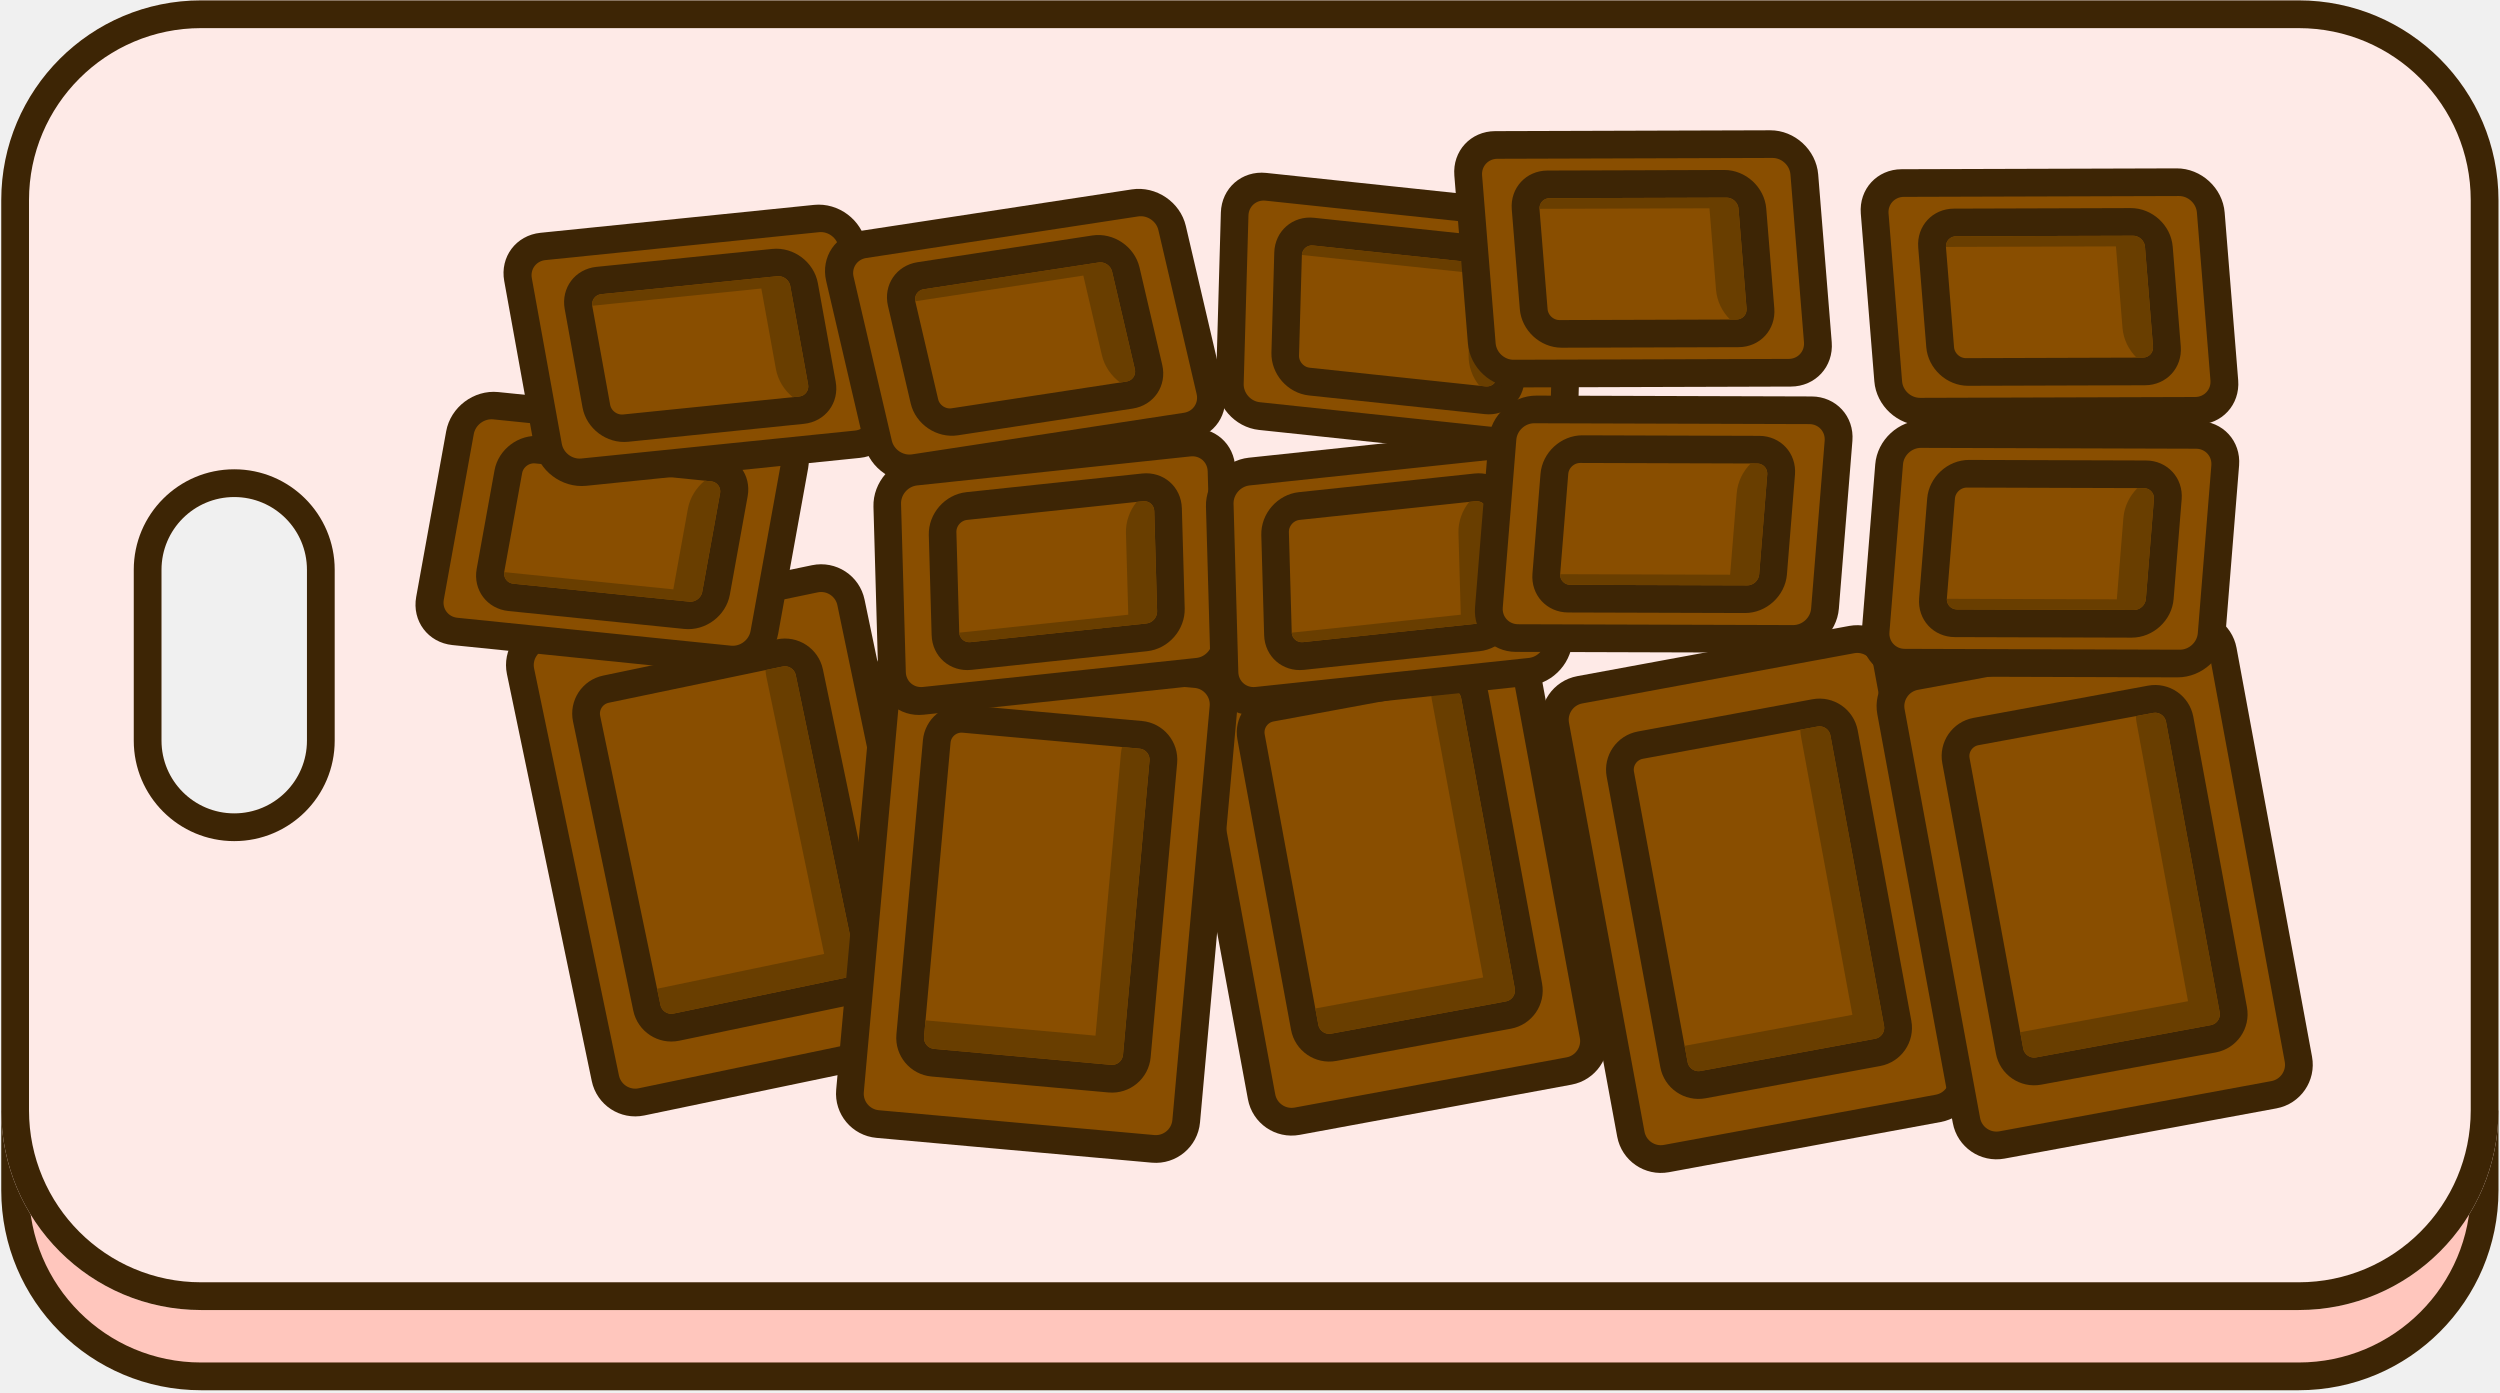
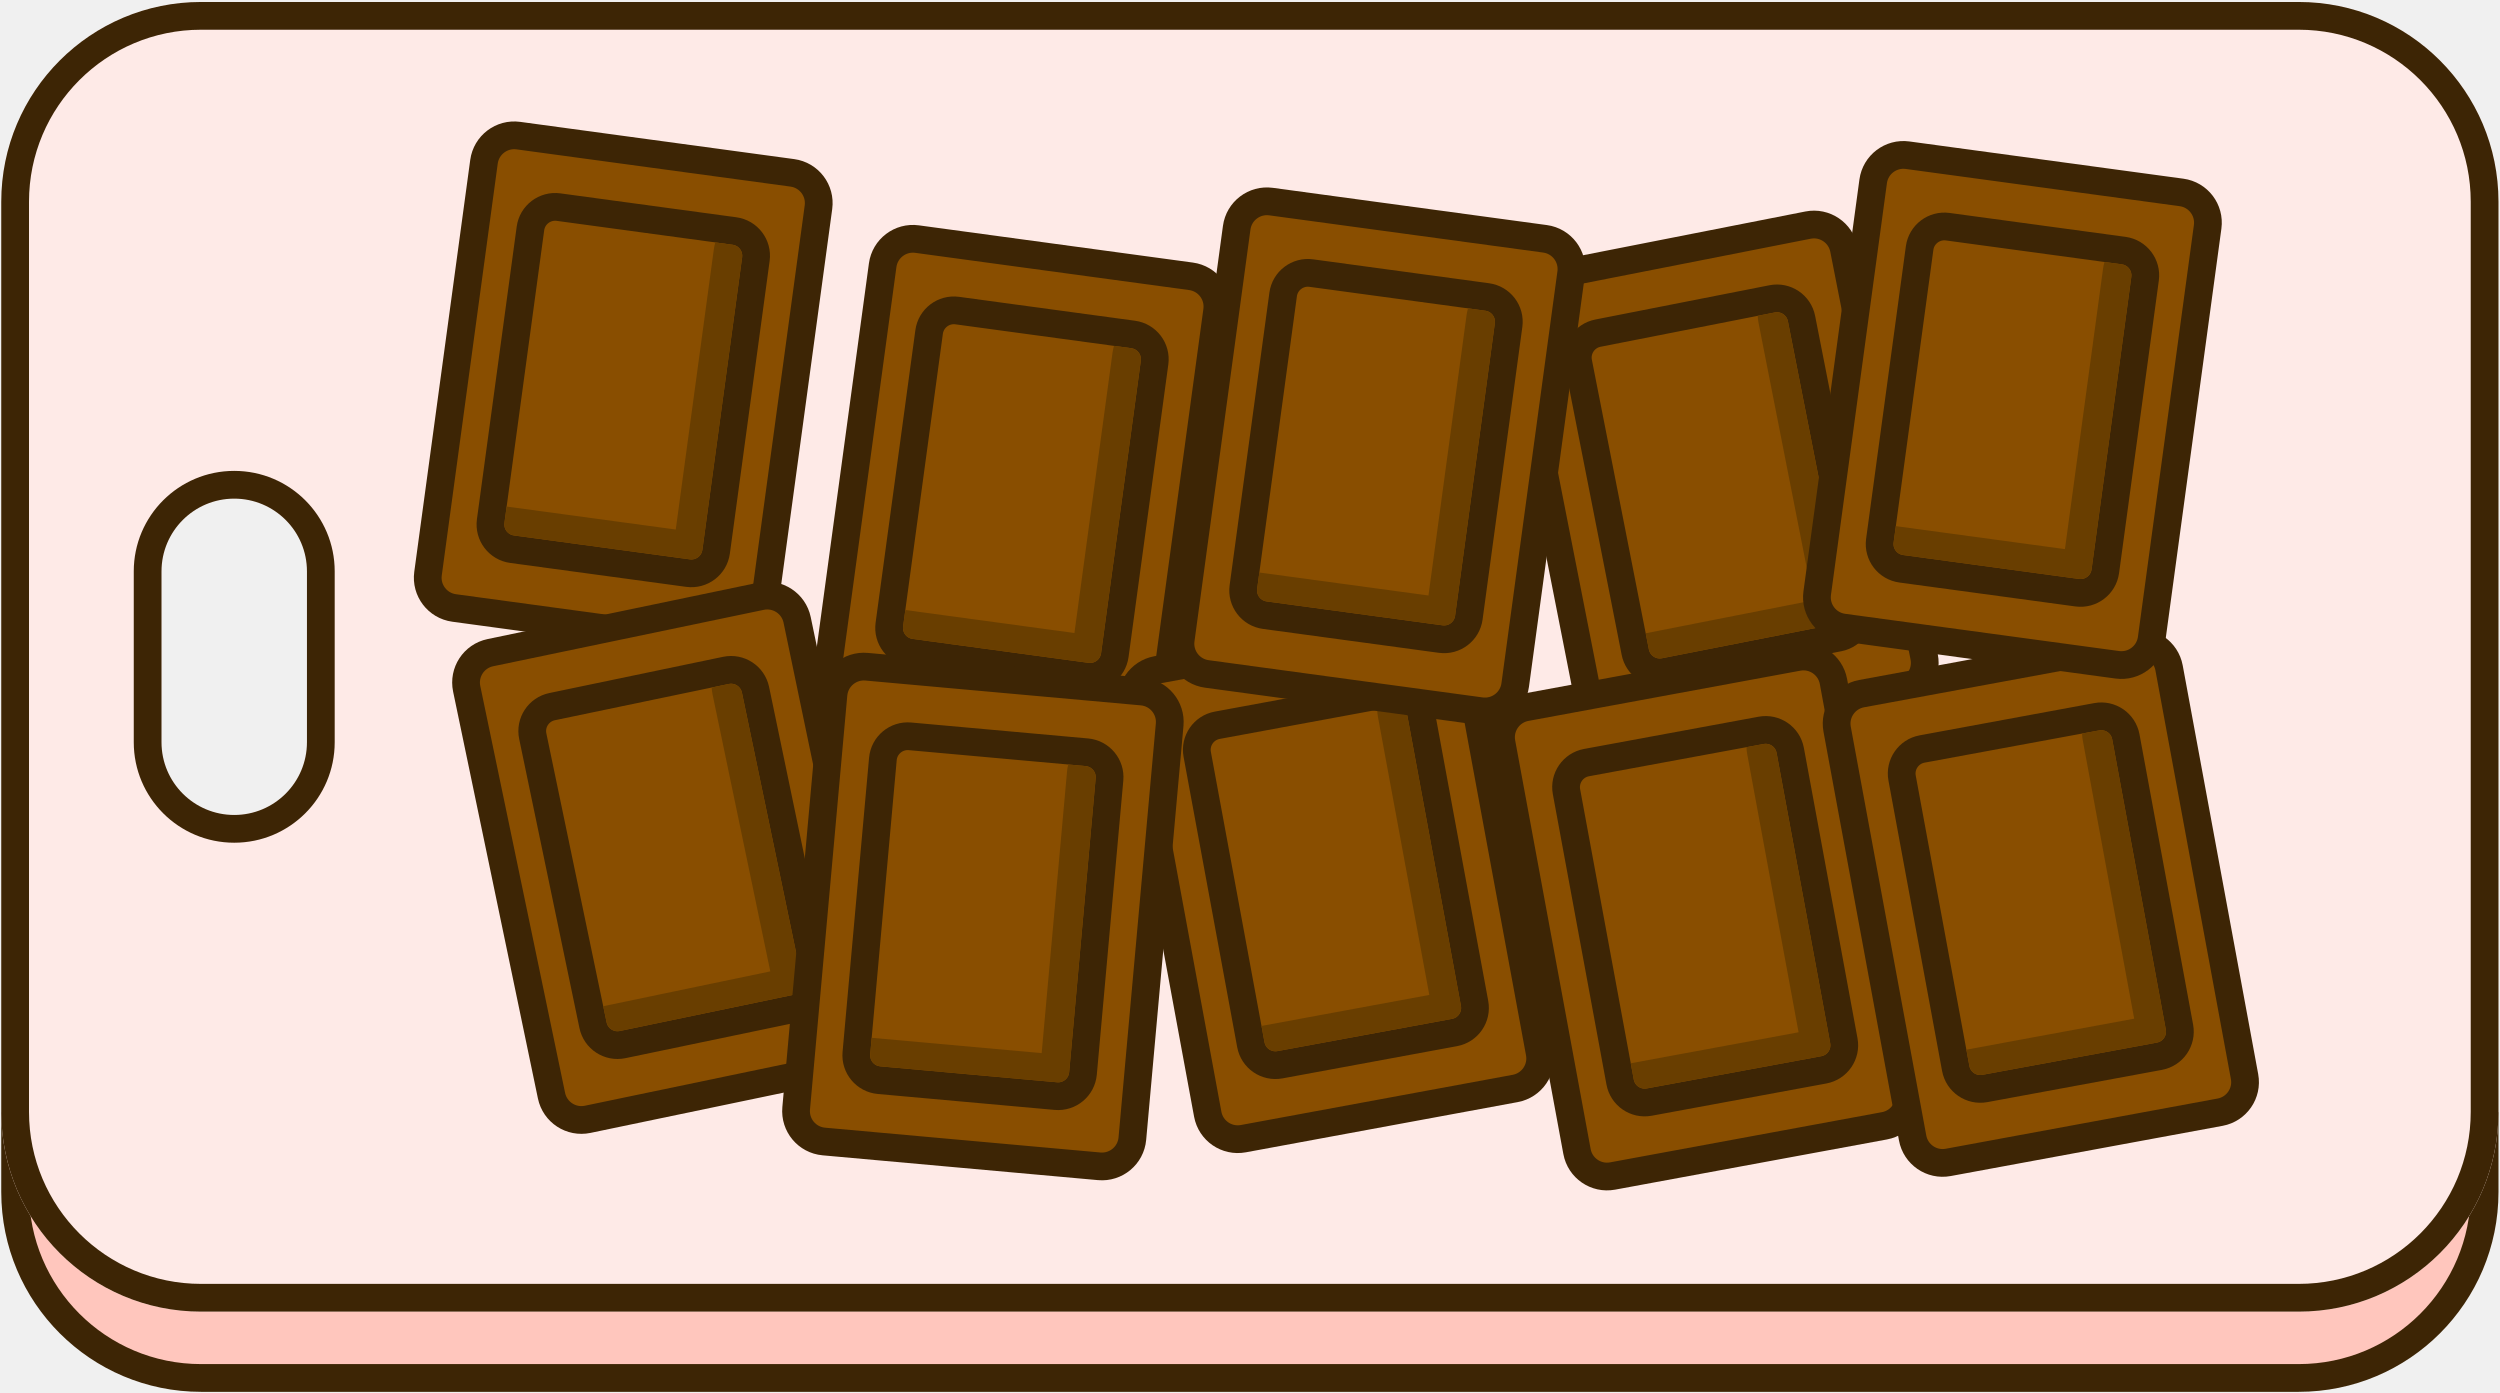
<svg xmlns="http://www.w3.org/2000/svg" width="901" height="502" viewBox="0 0 901 502" fill="none">
-   <path d="M895.452 429.041C895.452 466.044 865.455 496.041 828.452 496.041L72.452 496.041C35.449 496.041 5.452 466.044 5.452 429.041L5.452 419.016C18.689 442.32 43.734 458.041 72.452 458.041L828.452 458.041C857.169 458.041 882.215 442.32 895.452 419.016V429.041Z" fill="#FFC6BD" stroke="#3D2505" stroke-width="10" />
-   <mask id="path-2-inside-1_125_4850" fill="white">
-     <path fill-rule="evenodd" clip-rule="evenodd" d="M0.452 400.136V72.136C0.452 32.371 32.687 0.136 72.452 0.136H828.452C868.216 0.136 900.452 32.371 900.452 72.136V400.136C900.452 439.9 868.216 472.136 828.452 472.136H72.452C32.687 472.136 0.452 439.9 0.452 400.136ZM84.416 179.133C69.942 179.133 58.208 190.867 58.208 205.341V266.931C58.208 281.405 69.942 293.139 84.416 293.139C98.891 293.139 110.625 281.405 110.625 266.931V205.341C110.625 190.867 98.891 179.133 84.416 179.133Z" />
+   <path d="M895.452 429.617C895.452 466.62 865.455 496.617 828.452 496.617L72.452 496.617C35.449 496.617 5.452 466.62 5.452 429.617L5.452 419.592C18.689 442.897 43.734 458.617 72.452 458.617L828.452 458.617C857.169 458.617 882.215 442.897 895.452 419.592V429.617Z" fill="#FFC6BD" stroke="#3D2505" stroke-width="10" />
+   <mask id="path-2-inside-1_125_4849" fill="white">
+     <path fill-rule="evenodd" clip-rule="evenodd" d="M0.452 400.712V72.712C0.452 32.947 32.687 0.712 72.452 0.712H828.452C868.216 0.712 900.452 32.947 900.452 72.712V400.712C900.452 440.476 868.216 472.712 828.452 472.712H72.452C32.687 472.712 0.452 440.476 0.452 400.712ZM84.416 179.709C69.942 179.709 58.208 191.443 58.208 205.917V267.507C58.208 281.981 69.942 293.715 84.416 293.715C98.891 293.715 110.625 281.981 110.625 267.507V205.917C110.625 191.443 98.891 179.709 84.416 179.709Z" />
  </mask>
-   <path fill-rule="evenodd" clip-rule="evenodd" d="M0.452 400.136V72.136C0.452 32.371 32.687 0.136 72.452 0.136H828.452C868.216 0.136 900.452 32.371 900.452 72.136V400.136C900.452 439.9 868.216 472.136 828.452 472.136H72.452C32.687 472.136 0.452 439.9 0.452 400.136ZM84.416 179.133C69.942 179.133 58.208 190.867 58.208 205.341V266.931C58.208 281.405 69.942 293.139 84.416 293.139C98.891 293.139 110.625 281.405 110.625 266.931V205.341C110.625 190.867 98.891 179.133 84.416 179.133Z" fill="#FEEAE7" />
-   <path d="M-9.548 72.136V400.136H10.452V72.136H-9.548ZM72.452 -9.864C27.164 -9.864 -9.548 26.848 -9.548 72.136H10.452C10.452 37.894 38.21 10.136 72.452 10.136V-9.864ZM828.452 -9.864H72.452V10.136H828.452V-9.864ZM910.452 72.136C910.452 26.848 873.739 -9.864 828.452 -9.864V10.136C862.693 10.136 890.452 37.894 890.452 72.136H910.452ZM910.452 400.136V72.136H890.452V400.136H910.452ZM828.452 482.136C873.739 482.136 910.452 445.423 910.452 400.136H890.452C890.452 434.377 862.693 462.136 828.452 462.136V482.136ZM72.452 482.136H828.452V462.136H72.452V482.136ZM-9.548 400.136C-9.548 445.423 27.164 482.136 72.452 482.136V462.136C38.21 462.136 10.452 434.377 10.452 400.136H-9.548ZM68.208 205.341C68.208 196.39 75.464 189.133 84.416 189.133V169.133C64.419 169.133 48.208 185.344 48.208 205.341H68.208ZM68.208 266.931V205.341H48.208V266.931H68.208ZM84.416 283.139C75.464 283.139 68.208 275.882 68.208 266.931H48.208C48.208 286.928 64.419 303.139 84.416 303.139V283.139ZM100.625 266.931C100.625 275.882 93.368 283.139 84.416 283.139V303.139C104.414 303.139 120.625 286.928 120.625 266.931H100.625ZM100.625 205.341V266.931H120.625V205.341H100.625ZM84.416 189.133C93.368 189.133 100.625 196.39 100.625 205.341H120.625C120.625 185.344 104.414 169.133 84.416 169.133V189.133Z" fill="#3D2505" mask="url(#path-2-inside-1_125_4850)" />
-   <rect x="425.466" y="237.141" width="121.653" height="171.801" rx="11" transform="rotate(-10.4638 425.466 237.141)" fill="#894E00" stroke="#3D2505" stroke-width="10" />
-   <rect x="455.07" y="260.736" width="72" height="114.421" rx="4" transform="rotate(-10.4638 455.07 260.736)" fill="#894E00" />
-   <rect x="449.245" y="256.728" width="82" height="124.421" rx="9" transform="rotate(-10.4638 449.245 256.728)" stroke="#3D2505" stroke-width="10" />
-   <path fill-rule="evenodd" clip-rule="evenodd" d="M474.04 363.452L534.522 352.282L516.001 251.997C515.848 251.17 515.762 250.347 515.738 249.532L521.939 248.387C524.112 247.985 526.198 249.421 526.599 251.594L545.927 356.245C546.328 358.417 544.892 360.503 542.72 360.905L479.784 372.528C477.612 372.929 475.525 371.493 475.124 369.321L474.04 363.452Z" fill="#693E00" />
-   <rect x="558.551" y="250.598" width="121.653" height="171.801" rx="11" transform="rotate(-10.4638 558.551 250.598)" fill="#894E00" stroke="#3D2505" stroke-width="10" />
-   <rect x="588.155" y="274.193" width="72" height="114.421" rx="4" transform="rotate(-10.4638 588.155 274.193)" fill="#894E00" />
-   <rect x="582.33" y="270.185" width="82" height="124.421" rx="9" transform="rotate(-10.4638 582.33 270.185)" stroke="#3D2505" stroke-width="10" />
-   <path fill-rule="evenodd" clip-rule="evenodd" d="M607.125 376.909L667.607 365.739L649.085 265.454C648.933 264.627 648.847 263.804 648.823 262.989L655.024 261.844C657.196 261.442 659.283 262.878 659.684 265.051L679.011 369.702C679.413 371.874 677.977 373.96 675.804 374.362L612.869 385.985C610.696 386.386 608.61 384.95 608.209 382.778L607.125 376.909Z" fill="#693E00" />
-   <rect x="679.505" y="245.694" width="121.653" height="171.801" rx="11" transform="rotate(-10.4638 679.505 245.694)" fill="#894E00" stroke="#3D2505" stroke-width="10" />
-   <rect x="709.109" y="269.29" width="72" height="114.421" rx="4" transform="rotate(-10.4638 709.109 269.29)" fill="#894E00" />
-   <rect x="703.284" y="265.281" width="82" height="124.421" rx="9" transform="rotate(-10.4638 703.284 265.281)" stroke="#3D2505" stroke-width="10" />
-   <path fill-rule="evenodd" clip-rule="evenodd" d="M728.079 372.006L788.561 360.836L770.04 260.551C769.887 259.724 769.801 258.9 769.778 258.086L775.978 256.94C778.151 256.539 780.237 257.975 780.638 260.147L799.966 364.798C800.367 366.971 798.931 369.057 796.759 369.458L733.823 381.082C731.651 381.483 729.564 380.047 729.163 377.875L728.079 372.006Z" fill="#693E00" />
-   <rect x="185.353" y="231.176" width="121.653" height="171.801" rx="11" transform="rotate(-11.775 185.353 231.176)" fill="#894E00" stroke="#3D2505" stroke-width="10" />
-   <rect x="215.489" y="254.089" width="72" height="114.421" rx="4" transform="rotate(-11.775 215.489 254.089)" fill="#894E00" />
-   <rect x="209.574" y="250.214" width="82" height="124.421" rx="9" transform="rotate(-11.775 209.574 250.214)" stroke="#3D2505" stroke-width="10" />
-   <path fill-rule="evenodd" clip-rule="evenodd" d="M236.805 356.344L297.015 343.793L276.204 243.957C276.032 243.134 275.927 242.313 275.885 241.499L282.058 240.212C284.221 239.761 286.34 241.149 286.79 243.312L308.508 347.493C308.958 349.656 307.571 351.774 305.408 352.225L242.755 365.286C240.592 365.736 238.474 364.349 238.023 362.186L236.805 356.344Z" fill="#693E00" />
-   <rect x="320.772" y="233.01" width="121.653" height="171.801" rx="11" transform="rotate(5.14892 320.772 233.01)" fill="#894E00" stroke="#3D2505" stroke-width="10" />
-   <rect x="342.934" y="263.702" width="72" height="114.421" rx="4" transform="rotate(5.14892 342.934 263.702)" fill="#894E00" />
-   <rect x="338.403" y="258.274" width="82" height="124.421" rx="9" transform="rotate(5.14892 338.403 258.274)" stroke="#3D2505" stroke-width="10" />
-   <path fill-rule="evenodd" clip-rule="evenodd" d="M333.56 367.734L394.816 373.253L403.968 271.684C404.044 270.846 404.182 270.03 404.379 269.239L410.659 269.805C412.86 270.003 414.482 271.947 414.284 274.148L404.733 380.139C404.535 382.339 402.591 383.962 400.391 383.764L336.649 378.02C334.449 377.822 332.826 375.878 333.024 373.677L333.56 367.734Z" fill="#693E00" />
-   <rect x="4.083" y="5.427" width="121.131" height="82.666" rx="11" transform="matrix(0.994836 0.101492 -0.178144 0.984004 164.643 139.348)" fill="#894E00" stroke="#3D2505" stroke-width="10" />
-   <rect width="71.715" height="44.064" rx="4" transform="matrix(0.994836 0.101492 -0.178144 0.984004 188.881 166.603)" fill="#894E00" />
-   <rect x="-4.083" y="-5.427" width="81.715" height="54.064" rx="9" transform="matrix(0.994836 0.101492 -0.178144 0.984004 187.893 166.93)" stroke="#3D2505" stroke-width="10" />
-   <path fill-rule="evenodd" clip-rule="evenodd" d="M181.718 206.186L242.659 212.403L247.903 183.436C248.643 179.346 250.895 175.781 253.987 173.245L256.246 173.476C258.444 173.7 259.906 175.644 259.513 177.818L253.088 213.305C252.694 215.479 250.594 217.059 248.396 216.835L185.011 210.368C182.867 210.15 181.422 208.294 181.718 206.186Z" fill="#693E00" />
-   <rect x="4.083" y="-5.427" width="121.131" height="82.666" rx="11" transform="matrix(0.994836 -0.101492 -0.178144 -0.984004 194.432 166.354)" fill="#894E00" stroke="#3D2505" stroke-width="10" />
-   <rect width="71.715" height="44.064" rx="4" transform="matrix(0.994836 -0.101492 -0.178144 -0.984004 220.604 149.781)" fill="#894E00" />
-   <rect x="-4.083" y="5.427" width="81.715" height="54.064" rx="9" transform="matrix(0.994836 -0.101492 -0.178144 -0.984004 221.55 160.135)" stroke="#3D2505" stroke-width="10" />
-   <path fill-rule="evenodd" clip-rule="evenodd" d="M213.441 110.198L274.381 103.981L279.626 132.947C280.366 137.038 282.618 140.603 285.71 143.139L287.968 142.908C290.166 142.684 291.629 140.74 291.235 138.566L284.811 103.079C284.417 100.905 282.316 99.325 280.119 99.549L216.733 106.015C214.589 106.234 213.145 108.089 213.441 110.198Z" fill="#693E00" />
-   <rect x="5.114" y="4.47" width="121.131" height="82.666" rx="11" transform="matrix(0.994412 -0.105564 0.0283247 0.999599 314.242 167.184)" fill="#894E00" stroke="#3D2505" stroke-width="10" />
-   <rect width="71.715" height="44.064" rx="4" transform="matrix(0.994412 -0.105564 0.0283247 0.999599 344.571 187.797)" fill="#894E00" />
-   <rect x="-5.114" y="-4.47" width="81.715" height="54.064" rx="9" transform="matrix(0.994412 -0.105564 0.0283247 0.999599 344.669 187.255)" stroke="#3D2505" stroke-width="10" />
-   <path fill-rule="evenodd" clip-rule="evenodd" d="M345.713 228.006L406.628 221.54L405.794 192.114C405.676 187.959 407.146 184.007 409.649 180.889L411.907 180.649C414.104 180.416 415.935 182.017 415.998 184.225L417.019 220.275C417.082 222.483 415.352 224.462 413.155 224.695L349.797 231.421C347.654 231.649 345.858 230.131 345.713 228.006Z" fill="#693E00" />
-   <rect x="3.807" y="-5.625" width="121.131" height="82.666" rx="11" transform="matrix(0.988508 -0.151171 -0.227184 -0.973852 313.927 165.38)" fill="#894E00" stroke="#3D2505" stroke-width="10" />
-   <rect width="71.715" height="44.064" rx="4" transform="matrix(0.988508 -0.151171 -0.227184 -0.973852 339.007 147.751)" fill="#894E00" />
-   <rect x="-3.807" y="5.625" width="81.715" height="54.064" rx="9" transform="matrix(0.988508 -0.151171 -0.227184 -0.973852 340.241 158.279)" stroke="#3D2505" stroke-width="10" />
-   <path fill-rule="evenodd" clip-rule="evenodd" d="M329.871 108.576L390.424 99.316L397.112 127.984C398.057 132.032 400.484 135.48 403.699 137.857L405.943 137.514C408.127 137.18 409.49 135.165 408.989 133.014L400.795 97.893C400.293 95.742 398.116 94.268 395.933 94.602L332.95 104.234C330.82 104.56 329.471 106.485 329.871 108.576Z" fill="#693E00" />
-   <rect x="5.114" y="4.47" width="121.131" height="82.666" rx="11" transform="matrix(0.994412 -0.105564 0.0283247 0.999599 434.076 167.184)" fill="#894E00" stroke="#3D2505" stroke-width="10" />
-   <rect width="71.715" height="44.064" rx="4" transform="matrix(0.994412 -0.105564 0.0283247 0.999599 464.404 187.797)" fill="#894E00" />
-   <rect x="-5.114" y="-4.47" width="81.715" height="54.064" rx="9" transform="matrix(0.994412 -0.105564 0.0283247 0.999599 464.502 187.255)" stroke="#3D2505" stroke-width="10" />
-   <path fill-rule="evenodd" clip-rule="evenodd" d="M465.547 228.006L526.462 221.54L525.628 192.114C525.51 187.959 526.979 184.007 529.483 180.889L531.74 180.649C533.937 180.416 535.769 182.017 535.831 184.225L536.853 220.275C536.915 222.483 535.185 224.462 532.989 224.695L469.63 231.421C467.487 231.649 465.692 230.131 465.547 228.006Z" fill="#693E00" />
-   <rect x="5.114" y="-4.47" width="121.131" height="82.666" rx="11" transform="matrix(0.994412 0.105564 0.0283247 -0.999599 437.981 143.781)" fill="#894E00" stroke="#3D2505" stroke-width="10" />
-   <rect width="71.715" height="44.064" rx="4" transform="matrix(0.994412 0.105564 0.0283247 -0.999599 468.057 132.105)" fill="#894E00" />
-   <rect x="-5.114" y="4.47" width="81.715" height="54.064" rx="9" transform="matrix(0.994412 0.105564 0.0283247 -0.999599 467.901 141.584)" stroke="#3D2505" stroke-width="10" />
-   <path fill-rule="evenodd" clip-rule="evenodd" d="M469.199 91.896L530.114 98.362L529.28 127.788C529.162 131.943 530.631 135.896 533.135 139.014L535.393 139.253C537.59 139.487 539.421 137.885 539.484 135.677L540.505 99.628C540.568 97.419 538.838 95.44 536.641 95.207L473.282 88.481C471.139 88.254 469.344 89.772 469.199 91.896Z" fill="#693E00" />
-   <rect x="4.598" y="4.999" width="121.131" height="82.666" rx="11" transform="matrix(0.999995 0.00308986 -0.0804351 0.99676 538.167 142.527)" fill="#894E00" stroke="#3D2505" stroke-width="10" />
-   <rect width="71.715" height="44.064" rx="4" transform="matrix(0.999995 0.00308986 -0.0804351 0.99676 565.518 166.839)" fill="#894E00" />
-   <rect x="-4.598" y="-4.999" width="81.715" height="54.064" rx="9" transform="matrix(0.999995 0.00308986 -0.0804351 0.99676 565.116 166.837)" stroke="#3D2505" stroke-width="10" />
-   <path fill-rule="evenodd" clip-rule="evenodd" d="M562.286 206.935L623.542 207.125L625.91 177.782C626.244 173.639 628.134 169.87 630.962 167.042L633.232 167.049C635.441 167.056 637.088 168.846 636.91 171.048L634.009 206.996C633.832 209.198 631.897 210.977 629.688 210.97L565.974 210.773C563.819 210.767 562.199 209.063 562.286 206.935Z" fill="#693E00" />
-   <rect x="4.598" y="-4.999" width="121.131" height="82.666" rx="11" transform="matrix(0.999995 -0.00308986 -0.0804351 -0.99676 529.909 129.708)" fill="#894E00" stroke="#3D2505" stroke-width="10" />
-   <rect width="71.715" height="44.064" rx="4" transform="matrix(0.999995 -0.00308986 -0.0804351 -0.99676 558.064 115.362)" fill="#894E00" />
-   <rect x="-4.598" y="4.999" width="81.715" height="54.064" rx="9" transform="matrix(0.999995 -0.00308986 -0.0804351 -0.99676 558.466 125.33)" stroke="#3D2505" stroke-width="10" />
-   <path fill-rule="evenodd" clip-rule="evenodd" d="M554.832 75.266L616.089 75.077L618.456 104.419C618.791 108.562 620.681 112.332 623.508 115.159L625.778 115.152C627.988 115.145 629.634 113.355 629.457 111.153L626.556 75.206C626.378 73.004 624.443 71.224 622.234 71.231L558.52 71.428C556.365 71.434 554.745 73.138 554.832 75.266Z" fill="#693E00" />
-   <rect x="4.598" y="4.999" width="121.131" height="82.666" rx="11" transform="matrix(0.999995 0.00308986 -0.0804351 0.99676 677.527 151.399)" fill="#894E00" stroke="#3D2505" stroke-width="10" />
-   <rect width="71.715" height="44.064" rx="4" transform="matrix(0.999995 0.00308986 -0.0804351 0.99676 704.878 175.711)" fill="#894E00" />
-   <rect x="-4.598" y="-4.999" width="81.715" height="54.064" rx="9" transform="matrix(0.999995 0.00308986 -0.0804351 0.99676 704.476 175.709)" stroke="#3D2505" stroke-width="10" />
-   <path fill-rule="evenodd" clip-rule="evenodd" d="M701.646 215.807L762.903 215.997L765.27 186.655C765.605 182.511 767.494 178.742 770.322 175.914L772.592 175.921C774.802 175.928 776.448 177.719 776.271 179.921L773.37 215.868C773.192 218.07 771.257 219.849 769.048 219.842L705.334 219.646C703.179 219.639 701.559 217.935 701.646 215.807Z" fill="#693E00" />
-   <rect x="4.598" y="-4.999" width="121.131" height="82.666" rx="11" transform="matrix(0.999995 -0.00308986 -0.0804351 -0.99676 676.398 143.434)" fill="#894E00" stroke="#3D2505" stroke-width="10" />
-   <rect width="71.715" height="44.064" rx="4" transform="matrix(0.999995 -0.00308986 -0.0804351 -0.99676 704.554 129.089)" fill="#894E00" />
-   <rect x="-4.598" y="4.999" width="81.715" height="54.064" rx="9" transform="matrix(0.999995 -0.00308986 -0.0804351 -0.99676 704.956 139.057)" stroke="#3D2505" stroke-width="10" />
-   <path fill-rule="evenodd" clip-rule="evenodd" d="M701.321 88.993L762.578 88.803L764.946 118.145C765.28 122.289 767.17 126.058 769.997 128.886L772.268 128.879C774.477 128.872 776.124 127.081 775.946 124.879L773.045 88.932C772.867 86.73 770.933 84.951 768.723 84.957L705.009 85.154C702.854 85.161 701.234 86.865 701.321 88.993Z" fill="#693E00" />
+   <path fill-rule="evenodd" clip-rule="evenodd" d="M0.452 400.712V72.712C0.452 32.947 32.687 0.712 72.452 0.712H828.452C868.216 0.712 900.452 32.947 900.452 72.712V400.712C900.452 440.476 868.216 472.712 828.452 472.712H72.452C32.687 472.712 0.452 440.476 0.452 400.712ZM84.416 179.709C69.942 179.709 58.208 191.443 58.208 205.917V267.507C58.208 281.981 69.942 293.715 84.416 293.715C98.891 293.715 110.625 281.981 110.625 267.507V205.917C110.625 191.443 98.891 179.709 84.416 179.709Z" fill="#FEEAE7" />
+   <path d="M-9.548 72.712V400.712H10.452V72.712H-9.548ZM72.452 -9.288C27.164 -9.288 -9.548 27.425 -9.548 72.712H10.452C10.452 38.47 38.21 10.712 72.452 10.712V-9.288ZM828.452 -9.288H72.452V10.712H828.452V-9.288ZM910.452 72.712C910.452 27.425 873.739 -9.288 828.452 -9.288V10.712C862.693 10.712 890.452 38.47 890.452 72.712H910.452ZM910.452 400.712V72.712H890.452V400.712H910.452ZM828.452 482.712C873.739 482.712 910.452 445.999 910.452 400.712H890.452C890.452 434.954 862.693 462.712 828.452 462.712V482.712ZM72.452 482.712H828.452V462.712H72.452V482.712ZM-9.548 400.712C-9.548 445.999 27.164 482.712 72.452 482.712V462.712C38.21 462.712 10.452 434.954 10.452 400.712H-9.548ZM68.208 205.917C68.208 196.966 75.464 189.709 84.416 189.709V169.709C64.419 169.709 48.208 185.92 48.208 205.917H68.208ZM68.208 267.507V205.917H48.208V267.507H68.208ZM84.416 283.715C75.464 283.715 68.208 276.459 68.208 267.507H48.208C48.208 287.504 64.419 303.715 84.416 303.715V283.715ZM100.625 267.507C100.625 276.459 93.368 283.715 84.416 283.715V303.715C104.414 303.715 120.625 287.504 120.625 267.507H100.625ZM100.625 205.917V267.507H120.625V205.917H100.625ZM84.416 189.709C93.368 189.709 100.625 196.966 100.625 205.917H120.625C120.625 185.92 104.414 169.709 84.416 169.709V189.709Z" fill="#3D2505" mask="url(#path-2-inside-1_125_4849)" />
+   <rect x="175.911" y="47.394" width="121.653" height="171.801" rx="11" transform="rotate(7.73922 175.911 47.3944)" fill="#894E00" stroke="#3D2505" stroke-width="10" />
+   <rect x="196.662" y="79.058" width="72" height="114.421" rx="4" transform="rotate(7.73922 196.662 79.0576)" fill="#894E00" />
+   <rect x="192.381" y="73.43" width="82" height="124.421" rx="9" transform="rotate(7.73922 192.381 73.4298)" stroke="#3D2505" stroke-width="10" />
+   <path fill-rule="evenodd" clip-rule="evenodd" d="M182.596 182.559L243.541 190.842L257.274 89.789C257.387 88.956 257.562 88.147 257.795 87.366L264.043 88.215C266.232 88.512 267.765 90.528 267.468 92.717L253.137 198.169C252.839 200.358 250.824 201.891 248.635 201.593L185.217 192.975C183.028 192.677 181.495 190.662 181.793 188.473L182.596 182.559Z" fill="#693E00" />
+   <rect x="319.595" y="84.685" width="121.653" height="171.801" rx="11" transform="rotate(7.73922 319.595 84.6854)" fill="#894E00" stroke="#3D2505" stroke-width="10" />
+   <rect x="340.347" y="116.349" width="72" height="114.421" rx="4" transform="rotate(7.73922 340.347 116.349)" fill="#894E00" />
+   <rect x="336.066" y="110.721" width="82" height="124.421" rx="9" transform="rotate(7.73922 336.066 110.721)" stroke="#3D2505" stroke-width="10" />
+   <path fill-rule="evenodd" clip-rule="evenodd" d="M326.281 219.85L387.225 228.133L400.958 127.08C401.071 126.247 401.247 125.438 401.479 124.657L407.727 125.506C409.916 125.803 411.45 127.819 411.152 130.008L396.821 235.46C396.524 237.649 394.508 239.182 392.319 238.884L328.902 230.266C326.713 229.968 325.179 227.953 325.477 225.764L326.281 219.85Z" fill="#693E00" />
+   <rect x="543.061" y="102.492" width="121.653" height="171.801" rx="11" transform="rotate(-11.133 543.061 102.492)" fill="#894E00" stroke="#3D2505" stroke-width="10" />
+   <rect x="572.939" y="125.741" width="72" height="114.421" rx="4" transform="rotate(-11.133 572.939 125.741)" fill="#894E00" />
+   <rect x="567.068" y="121.801" width="82" height="124.421" rx="9" transform="rotate(-11.133 567.068 121.801)" stroke="#3D2505" stroke-width="10" />
+   <path fill-rule="evenodd" clip-rule="evenodd" d="M593.107 228.229L653.455 216.353L633.763 116.291C633.601 115.466 633.505 114.643 633.472 113.829L639.659 112.611C641.827 112.185 643.93 113.596 644.356 115.764L664.905 220.182C665.331 222.349 663.92 224.452 661.752 224.879L598.957 237.237C596.789 237.663 594.686 236.252 594.26 234.084L593.107 228.229Z" fill="#693E00" />
+   <rect x="406.064" y="243.432" width="121.653" height="171.801" rx="11" transform="rotate(-10.4638 406.064 243.432)" fill="#894E00" stroke="#3D2505" stroke-width="10" />
+   <rect x="435.668" y="267.027" width="72" height="114.421" rx="4" transform="rotate(-10.4638 435.668 267.027)" fill="#894E00" />
+   <rect x="429.843" y="263.019" width="82" height="124.421" rx="9" transform="rotate(-10.4638 429.843 263.019)" stroke="#3D2505" stroke-width="10" />
+   <path fill-rule="evenodd" clip-rule="evenodd" d="M454.638 369.743L515.12 358.573L496.598 258.288C496.446 257.461 496.36 256.638 496.336 255.823L502.537 254.678C504.709 254.276 506.796 255.712 507.197 257.885L526.524 362.536C526.926 364.708 525.49 366.794 523.317 367.196L460.382 378.819C458.209 379.22 456.123 377.784 455.722 375.612L454.638 369.743Z" fill="#693E00" />
+   <rect x="539.149" y="256.889" width="121.653" height="171.801" rx="11" transform="rotate(-10.4638 539.149 256.889)" fill="#894E00" stroke="#3D2505" stroke-width="10" />
+   <rect x="568.753" y="280.484" width="72" height="114.421" rx="4" transform="rotate(-10.4638 568.753 280.484)" fill="#894E00" />
+   <rect x="562.928" y="276.476" width="82" height="124.421" rx="9" transform="rotate(-10.4638 562.928 276.476)" stroke="#3D2505" stroke-width="10" />
+   <path fill-rule="evenodd" clip-rule="evenodd" d="M587.723 383.2L648.204 372.03L629.683 271.745C629.53 270.918 629.444 270.095 629.421 269.28L635.622 268.135C637.794 267.733 639.88 269.169 640.282 271.342L659.609 375.993C660.01 378.165 658.575 380.251 656.402 380.653L593.466 392.276C591.294 392.677 589.208 391.241 588.807 389.069L587.723 383.2Z" fill="#693E00" />
+   <rect x="660.103" y="251.985" width="121.653" height="171.801" rx="11" transform="rotate(-10.4638 660.103 251.985)" fill="#894E00" stroke="#3D2505" stroke-width="10" />
+   <rect x="689.707" y="275.581" width="72" height="114.421" rx="4" transform="rotate(-10.4638 689.707 275.581)" fill="#894E00" />
+   <rect x="683.882" y="271.572" width="82" height="124.421" rx="9" transform="rotate(-10.4638 683.882 271.572)" stroke="#3D2505" stroke-width="10" />
+   <path fill-rule="evenodd" clip-rule="evenodd" d="M708.677 378.297L769.159 367.127L750.637 266.842C750.485 266.015 750.399 265.191 750.375 264.377L756.576 263.231C758.748 262.83 760.835 264.266 761.236 266.438L780.563 371.089C780.965 373.262 779.529 375.348 777.356 375.749L714.421 387.373C712.248 387.774 710.162 386.338 709.761 384.166L708.677 378.297Z" fill="#693E00" />
+   <rect x="447.187" y="71.17" width="121.653" height="171.801" rx="11" transform="rotate(7.73922 447.187 71.1698)" fill="#894E00" stroke="#3D2505" stroke-width="10" />
+   <rect x="467.939" y="102.833" width="72" height="114.421" rx="4" transform="rotate(7.73922 467.939 102.833)" fill="#894E00" />
+   <rect x="463.657" y="97.205" width="82" height="124.421" rx="9" transform="rotate(7.73922 463.657 97.2052)" stroke="#3D2505" stroke-width="10" />
+   <path fill-rule="evenodd" clip-rule="evenodd" d="M453.872 206.335L514.817 214.617L528.55 113.565C528.663 112.732 528.839 111.922 529.071 111.141L535.319 111.99C537.508 112.288 539.041 114.303 538.744 116.492L524.413 221.944C524.115 224.133 522.1 225.666 519.911 225.369L456.494 216.75C454.305 216.453 452.771 214.437 453.069 212.248L453.872 206.335Z" fill="#693E00" />
+   <rect x="676.573" y="54.453" width="121.653" height="171.801" rx="11" transform="rotate(7.73922 676.573 54.453)" fill="#894E00" stroke="#3D2505" stroke-width="10" />
+   <rect x="697.324" y="86.116" width="72" height="114.421" rx="4" transform="rotate(7.73922 697.324 86.1162)" fill="#894E00" />
+   <rect x="693.043" y="80.488" width="82" height="124.421" rx="9" transform="rotate(7.73922 693.043 80.4884)" stroke="#3D2505" stroke-width="10" />
+   <path fill-rule="evenodd" clip-rule="evenodd" d="M683.258 189.618L744.202 197.9L757.936 96.848C758.049 96.015 758.224 95.206 758.457 94.424L764.705 95.273C766.894 95.571 768.427 97.587 768.13 99.776L753.799 205.227C753.501 207.416 751.485 208.95 749.296 208.652L685.879 200.033C683.69 199.736 682.157 197.72 682.454 195.531L683.258 189.618Z" fill="#693E00" />
+   <rect x="165.951" y="237.467" width="121.653" height="171.801" rx="11" transform="rotate(-11.775 165.951 237.467)" fill="#894E00" stroke="#3D2505" stroke-width="10" />
+   <rect x="196.087" y="260.38" width="72" height="114.421" rx="4" transform="rotate(-11.775 196.087 260.38)" fill="#894E00" />
+   <rect x="190.172" y="256.505" width="82" height="124.421" rx="9" transform="rotate(-11.775 190.172 256.505)" stroke="#3D2505" stroke-width="10" />
+   <path fill-rule="evenodd" clip-rule="evenodd" d="M217.403 362.635L277.613 350.084L256.802 250.248C256.63 249.425 256.525 248.604 256.483 247.79L262.656 246.503C264.819 246.052 266.937 247.44 267.388 249.603L289.105 353.784C289.556 355.947 288.168 358.065 286.006 358.516L223.353 371.577C221.19 372.027 219.071 370.64 218.62 368.477L217.403 362.635Z" fill="#693E00" />
+   <rect x="301.37" y="239.301" width="121.653" height="171.801" rx="11" transform="rotate(5.14892 301.37 239.301)" fill="#894E00" stroke="#3D2505" stroke-width="10" />
+   <rect x="323.531" y="269.993" width="72" height="114.421" rx="4" transform="rotate(5.14892 323.531 269.993)" fill="#894E00" />
+   <rect x="319" y="264.565" width="82" height="124.421" rx="9" transform="rotate(5.14892 319 264.565)" stroke="#3D2505" stroke-width="10" />
+   <path fill-rule="evenodd" clip-rule="evenodd" d="M314.157 374.025L375.414 379.545L384.566 277.975C384.641 277.137 384.78 276.321 384.977 275.53L391.257 276.096C393.457 276.294 395.08 278.238 394.882 280.439L385.331 386.43C385.133 388.63 383.189 390.253 380.988 390.055L317.247 384.311C315.046 384.113 313.423 382.169 313.622 379.968L314.157 374.025Z" fill="#693E00" />
</svg>
